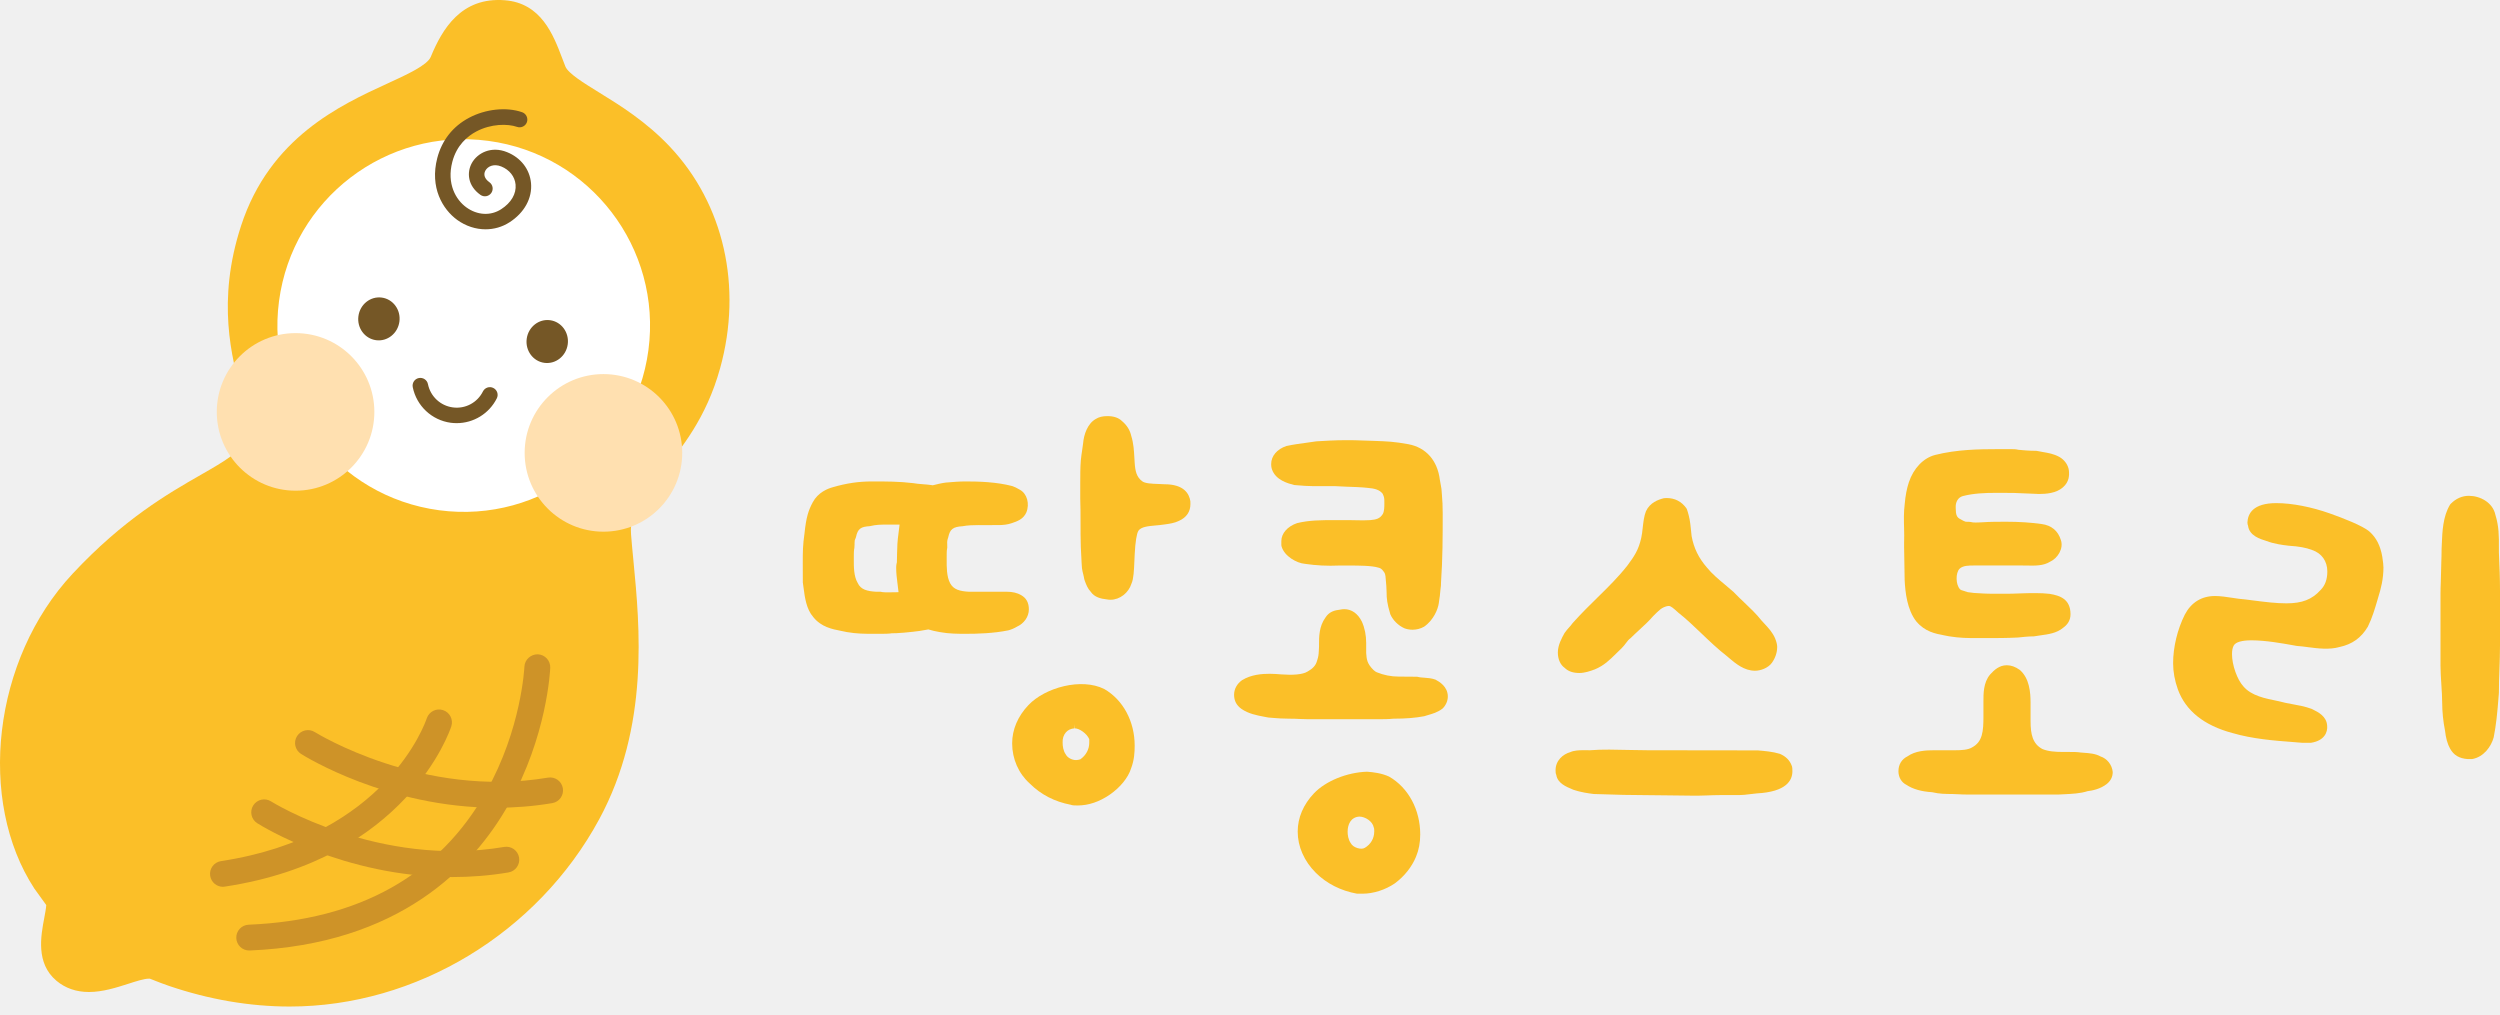
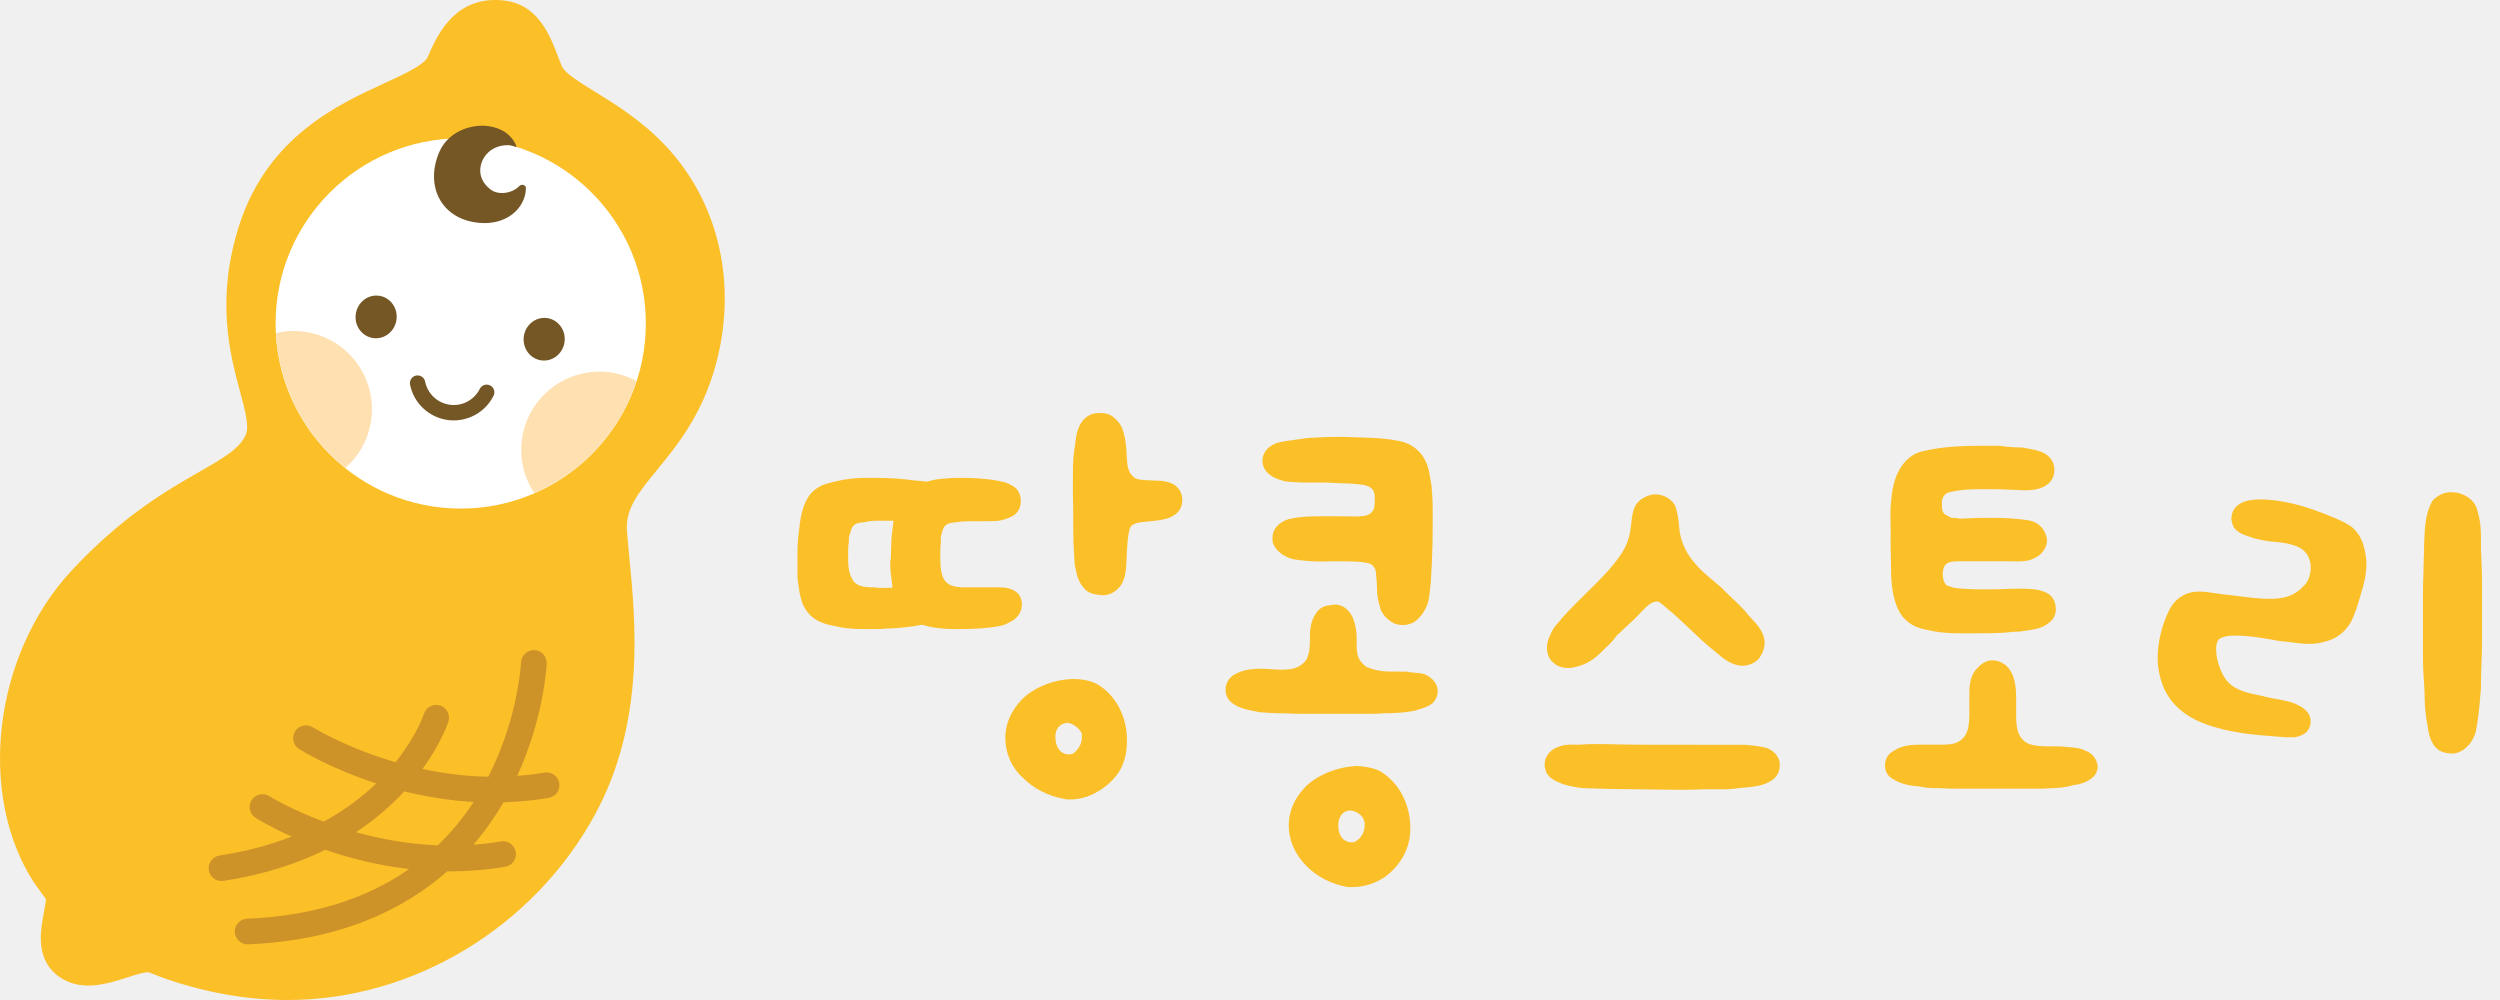
- <svg xmlns="http://www.w3.org/2000/svg" width="101" height="41" viewBox="0 0 101 41" fill="none">
-   <path d="M27.07 5.934C26.107 4.91 25.046 4.255 24.191 3.728C23.582 3.353 22.953 2.964 22.841 2.686C22.797 2.576 22.755 2.465 22.712 2.351C22.355 1.41 21.866 0.122 20.391 0.01C18.63 -0.127 17.866 1.175 17.403 2.297C17.263 2.636 16.439 3.014 15.642 3.379C13.753 4.247 10.899 5.558 9.738 9.126C8.748 12.165 9.36 14.438 9.765 15.942C9.965 16.686 10.137 17.33 10.001 17.662C9.764 18.236 9.104 18.615 8.104 19.188C6.789 19.942 4.989 20.976 2.931 23.181C-0.302 26.647 -0.926 32.35 1.387 35.897L1.869 36.564C1.863 36.685 1.82 36.914 1.79 37.075C1.651 37.808 1.439 38.913 2.279 39.621C2.637 39.923 3.08 40.077 3.593 40.077C4.145 40.077 4.691 39.902 5.174 39.748C5.494 39.644 5.825 39.538 6.014 39.538C6.044 39.538 6.057 39.541 6.053 39.538L6.118 39.564L6.122 39.565C6.371 39.666 6.601 39.752 6.823 39.829C8.448 40.382 10.092 40.664 11.706 40.664C11.707 40.664 11.707 40.664 11.707 40.664C16.815 40.664 21.721 37.693 24.208 33.098C26.239 29.345 25.848 25.313 25.59 22.646C25.553 22.267 25.518 21.912 25.494 21.586C25.425 20.688 25.963 20.031 26.708 19.121C27.523 18.125 28.538 16.887 29.095 14.869C30.003 11.587 29.246 8.247 27.07 5.934Z" fill="#FBBF28" />
-   <path d="M26.196 14.146C25.648 18.267 21.861 21.163 17.741 20.614C13.62 20.064 10.724 16.28 11.273 12.159C11.821 8.038 15.607 5.142 19.727 5.691C23.849 6.239 26.744 10.026 26.196 14.146Z" fill="white" />
-   <path d="M15.194 13.744C15.651 13.805 16.073 13.468 16.136 12.993C16.2 12.517 15.88 12.083 15.423 12.022C14.965 11.961 14.543 12.297 14.48 12.773C14.416 13.248 14.736 13.683 15.194 13.744Z" fill="#755726" />
-   <path d="M21.993 14.659C22.451 14.72 22.873 14.384 22.937 13.908C23 13.432 22.68 12.997 22.223 12.936C21.765 12.875 21.343 13.211 21.279 13.687C21.216 14.163 21.535 14.598 21.993 14.659Z" fill="#755726" />
-   <path d="M19.616 9.264C19.221 9.264 18.82 9.136 18.473 8.886C17.88 8.456 17.357 7.573 17.666 6.384C17.852 5.67 18.294 5.108 18.943 4.762C19.616 4.402 20.461 4.313 21.095 4.534C21.258 4.592 21.344 4.771 21.288 4.933C21.231 5.097 21.052 5.183 20.889 5.126C20.511 4.994 19.833 4.996 19.239 5.314C18.896 5.496 18.45 5.858 18.273 6.541C18.043 7.426 18.415 8.07 18.84 8.377C19.282 8.698 19.821 8.728 20.246 8.453C20.652 8.192 20.865 7.828 20.829 7.453C20.798 7.131 20.582 6.859 20.25 6.725C19.94 6.601 19.702 6.725 19.609 6.893C19.521 7.055 19.58 7.225 19.772 7.362C19.913 7.462 19.946 7.657 19.847 7.798C19.746 7.94 19.551 7.972 19.41 7.873C18.887 7.502 18.857 6.964 19.059 6.593C19.287 6.177 19.848 5.889 20.483 6.146C21.037 6.368 21.4 6.835 21.453 7.394C21.51 8.001 21.186 8.594 20.585 8.98C20.292 9.17 19.956 9.264 19.616 9.264Z" fill="#755726" />
-   <path d="M18.451 17.095C18.372 17.095 18.292 17.09 18.212 17.08C17.446 16.978 16.828 16.399 16.675 15.641C16.641 15.471 16.751 15.306 16.92 15.273C17.09 15.24 17.255 15.348 17.289 15.518C17.389 16.014 17.793 16.393 18.294 16.459C18.797 16.528 19.286 16.267 19.511 15.813C19.588 15.659 19.777 15.596 19.931 15.674C20.086 15.751 20.149 15.939 20.071 16.093C19.762 16.712 19.13 17.095 18.451 17.095Z" fill="#755726" />
-   <path d="M11.941 19.824C13.699 19.824 15.124 18.399 15.124 16.641C15.124 14.883 13.699 13.458 11.941 13.458C10.183 13.458 8.758 14.883 8.758 16.641C8.758 18.399 10.183 19.824 11.941 19.824Z" fill="#FFE0B0" />
-   <path d="M24.379 21.48C26.137 21.48 27.562 20.054 27.562 18.296C27.562 16.538 26.137 15.113 24.379 15.113C22.621 15.113 21.196 16.538 21.196 18.296C21.196 20.054 22.621 21.48 24.379 21.48Z" fill="#FFE0B0" />
-   <path d="M10.067 38.4C9.789 38.4 9.558 38.181 9.546 37.9C9.534 37.613 9.757 37.369 10.045 37.358C14.506 37.171 17.733 35.364 19.64 31.985C21.069 29.453 21.185 26.96 21.186 26.935C21.198 26.647 21.447 26.428 21.729 26.434C22.017 26.446 22.241 26.69 22.23 26.978C22.225 27.089 22.101 29.748 20.549 32.498C19.109 35.051 16.124 38.147 10.089 38.4C10.082 38.4 10.075 38.4 10.067 38.4Z" fill="#CE9328" />
-   <path d="M9.006 35.827C8.753 35.827 8.53 35.641 8.491 35.382C8.447 35.098 8.644 34.832 8.928 34.789C15.583 33.775 17.177 29.215 17.241 29.021C17.333 28.747 17.629 28.598 17.9 28.689C18.173 28.779 18.322 29.073 18.232 29.346C18.161 29.564 16.401 34.706 9.085 35.819C9.058 35.825 9.032 35.827 9.006 35.827Z" fill="#CE9328" />
-   <path d="M20.051 32.633C15.651 32.633 12.324 30.56 12.162 30.458C11.919 30.303 11.846 29.982 12.001 29.738C12.156 29.495 12.478 29.423 12.72 29.577C12.764 29.604 17.068 32.275 22.138 31.416C22.421 31.368 22.691 31.559 22.739 31.844C22.787 32.129 22.596 32.398 22.312 32.446C21.537 32.577 20.779 32.633 20.051 32.633Z" fill="#CE9328" />
-   <path d="M18.282 35.433C13.882 35.433 10.555 33.36 10.393 33.258C10.149 33.104 10.077 32.781 10.232 32.538C10.387 32.294 10.708 32.222 10.951 32.377C10.994 32.404 15.3 35.075 20.369 34.216C20.652 34.167 20.922 34.359 20.971 34.644C21.018 34.928 20.827 35.199 20.543 35.246C19.767 35.377 19.009 35.433 18.282 35.433Z" fill="#CE9328" />
-   <path d="M47.049 19.564C47.049 19.564 47.049 19.564 47.048 19.564C46.971 19.56 46.891 19.557 46.811 19.553C46.547 19.544 46.249 19.535 46.138 19.437C45.919 19.273 45.862 19.032 45.841 18.697L45.83 18.518C45.814 18.218 45.798 17.91 45.7 17.602C45.65 17.377 45.529 17.183 45.337 17.019C45.198 16.88 45.002 16.811 44.741 16.811C44.544 16.811 44.403 16.845 44.276 16.923C43.939 17.104 43.786 17.556 43.757 17.915C43.747 18 43.734 18.089 43.72 18.181C43.7 18.314 43.679 18.454 43.665 18.603C43.642 18.905 43.642 19.21 43.642 19.503V20.145C43.654 20.462 43.654 20.784 43.654 21.109C43.654 21.438 43.654 21.77 43.665 22.108C43.675 22.264 43.681 22.394 43.686 22.517C43.693 22.659 43.698 22.791 43.712 22.96C43.724 23.046 43.742 23.119 43.761 23.193C43.776 23.256 43.792 23.319 43.803 23.393L43.826 23.465C43.888 23.633 43.943 23.778 44.065 23.906C44.217 24.132 44.482 24.19 44.711 24.215C44.762 24.226 44.812 24.23 44.862 24.23C45.243 24.23 45.596 23.952 45.713 23.574C45.8 23.379 45.813 23.042 45.83 22.651L45.841 22.4C45.868 21.881 45.921 21.555 45.993 21.441C46.103 21.282 46.384 21.256 46.682 21.229C46.795 21.219 46.909 21.209 47.017 21.192L47.069 21.185C47.23 21.163 47.449 21.133 47.63 21.043C47.933 20.907 48.093 20.674 48.093 20.366L48.091 20.251C48.044 19.938 47.823 19.564 47.049 19.564Z" fill="#FBBF28" />
-   <path d="M44.612 27.836C43.689 27.375 42.228 27.772 41.55 28.484C41.119 28.938 40.891 29.474 40.891 30.032C40.891 30.659 41.152 31.252 41.599 31.651C42.046 32.099 42.605 32.388 43.26 32.513C43.334 32.541 43.417 32.541 43.537 32.541C43.976 32.541 44.413 32.393 44.836 32.103C45.257 31.813 45.579 31.416 45.694 31.048C45.823 30.71 45.841 30.405 45.841 30.123C45.841 29.148 45.374 28.274 44.612 27.836ZM43.065 29.584C43.15 29.488 43.269 29.434 43.409 29.426L43.4 29.26L43.423 29.426C43.604 29.426 43.9 29.624 44.006 29.861V30.009C44.006 30.273 43.874 30.515 43.645 30.677C43.579 30.697 43.519 30.707 43.468 30.707C43.309 30.707 43.127 30.614 43.059 30.481C42.953 30.333 42.93 30.143 42.93 30C42.921 29.841 42.969 29.69 43.065 29.584Z" fill="#FBBF28" />
-   <path d="M41.566 24.62C41.566 24.351 41.464 24.162 41.254 24.043C41.095 23.951 40.904 23.906 40.671 23.906H39.135C38.774 23.884 38.523 23.818 38.386 23.564C38.241 23.293 38.244 22.9 38.246 22.586L38.246 22.482C38.246 22.388 38.246 22.23 38.264 22.159L38.27 22.119C38.27 22.058 38.268 22.012 38.267 21.973C38.264 21.863 38.264 21.845 38.311 21.698C38.378 21.382 38.501 21.283 38.883 21.26C39.1 21.219 39.334 21.214 39.535 21.214L40.005 21.216C40.207 21.198 40.529 21.251 40.862 21.14C41.087 21.065 41.341 20.98 41.463 20.705C41.607 20.358 41.493 19.948 41.212 19.791C41.086 19.716 40.986 19.666 40.896 19.637C40.255 19.471 39.553 19.45 39.012 19.45C38.756 19.45 38.483 19.472 38.218 19.495C38.04 19.517 37.864 19.561 37.686 19.605C37.419 19.561 37.123 19.563 36.895 19.519C36.339 19.45 35.778 19.45 35.237 19.45C34.689 19.45 34.199 19.522 33.647 19.683C33.435 19.74 33.049 19.896 32.838 20.287C32.666 20.608 32.57 20.88 32.502 21.549C32.432 22.039 32.432 22.278 32.432 22.755L32.434 23.53C32.444 23.599 32.454 23.671 32.463 23.742C32.516 24.147 32.577 24.608 32.855 24.928C33.175 25.333 33.627 25.42 33.99 25.49C34.063 25.504 34.133 25.518 34.208 25.535C34.609 25.606 34.954 25.606 35.26 25.606H35.556C35.74 25.606 35.887 25.606 36.034 25.584C36.127 25.584 36.269 25.584 36.526 25.559C36.779 25.537 36.987 25.513 37.152 25.49C37.275 25.47 37.398 25.449 37.505 25.429C37.654 25.471 37.808 25.513 37.959 25.535C38.337 25.606 38.713 25.606 39.013 25.606C39.461 25.606 40.127 25.591 40.736 25.466C40.854 25.435 40.983 25.38 41.082 25.319C41.375 25.188 41.566 24.913 41.566 24.62ZM36.253 23.527C36.269 23.656 36.285 23.786 36.301 23.923C36.208 23.929 36.116 23.929 36.01 23.929H35.759C35.707 23.929 35.667 23.926 35.654 23.922L35.578 23.907H35.406C35.032 23.885 34.777 23.822 34.653 23.555C34.49 23.285 34.492 22.891 34.494 22.576V22.481C34.494 22.387 34.494 22.23 34.517 22.133C34.525 22.042 34.525 21.982 34.525 21.934C34.525 21.855 34.525 21.834 34.571 21.732L34.582 21.697C34.655 21.35 34.784 21.281 35.137 21.257C35.415 21.194 35.56 21.194 35.851 21.194H36.343C36.328 21.301 36.313 21.421 36.299 21.549C36.252 21.883 36.247 22.101 36.242 22.352C36.239 22.47 36.237 22.595 36.234 22.715C36.206 22.825 36.206 22.908 36.206 22.937C36.206 23.154 36.229 23.343 36.253 23.527Z" fill="#FBBF28" />
-   <path d="M52.283 19.595C52.624 19.626 52.875 19.64 53.048 19.64H53.927L54.412 19.663C54.517 19.663 55.082 19.686 55.24 19.709C55.526 19.732 55.73 19.781 55.858 19.945C55.928 20.101 55.928 20.108 55.928 20.338C55.928 20.48 55.928 20.657 55.862 20.771C55.748 20.95 55.613 20.99 55.354 21.013C55.176 21.027 54.977 21.022 54.786 21.018C54.69 21.015 54.594 21.013 54.503 21.013H53.889C53.398 21.013 52.891 21.013 52.404 21.134C52.016 21.264 51.766 21.549 51.766 21.861V22.021L51.772 22.064C51.882 22.479 52.399 22.75 52.705 22.777C53.176 22.848 53.642 22.869 54.094 22.848H54.526C54.864 22.848 55.431 22.848 55.697 22.935C55.763 22.948 55.821 22.988 55.874 23.057C55.946 23.149 55.956 23.168 55.974 23.287L55.985 23.412C56.002 23.602 56.018 23.765 56.018 23.907C56.018 24.186 56.039 24.38 56.169 24.818C56.277 25.061 56.487 25.27 56.74 25.383C56.84 25.421 56.953 25.441 57.067 25.441C57.228 25.441 57.384 25.401 57.531 25.32C57.934 25.041 58.095 24.588 58.125 24.384C58.131 24.325 58.139 24.279 58.146 24.233C58.162 24.133 58.178 24.034 58.192 23.845C58.217 23.695 58.217 23.593 58.216 23.556C58.285 22.527 58.285 21.731 58.285 20.725C58.285 20.406 58.273 20.245 58.257 20.04L58.236 19.759C58.227 19.713 58.217 19.653 58.208 19.594C58.194 19.507 58.18 19.42 58.17 19.386C58.075 18.603 57.611 18.078 56.898 17.946C56.333 17.841 56.03 17.83 55.527 17.812L55.35 17.806C54.8 17.783 54.548 17.783 54.388 17.783C53.944 17.783 53.449 17.812 53.179 17.83C53.023 17.855 52.882 17.875 52.746 17.892C52.5 17.925 52.269 17.955 51.97 18.019C51.59 18.146 51.355 18.425 51.355 18.747C51.355 18.776 51.355 18.865 51.386 18.959C51.534 19.394 52.02 19.526 52.283 19.595Z" fill="#FBBF28" />
-   <path d="M57.994 27.457C57.835 27.4 57.691 27.39 57.552 27.38C57.45 27.373 57.351 27.367 57.254 27.34L56.505 27.334C56.203 27.334 55.903 27.275 55.625 27.161C55.582 27.145 55.536 27.114 55.485 27.064C55.226 26.805 55.214 26.643 55.194 26.387V25.978C55.194 25.658 55.135 25.367 55.017 25.108C54.856 24.787 54.605 24.61 54.307 24.61C54.248 24.61 54.187 24.619 54.144 24.629C53.923 24.653 53.697 24.711 53.55 24.947C53.286 25.307 53.289 25.734 53.289 26.047L53.29 26.102C53.285 26.177 53.282 26.238 53.28 26.292C53.272 26.445 53.269 26.515 53.205 26.707C53.158 26.879 53.04 27.012 52.823 27.132C52.621 27.258 52.209 27.28 51.76 27.245C51.608 27.233 51.452 27.221 51.297 27.221C50.996 27.221 50.554 27.247 50.177 27.48C49.971 27.628 49.857 27.838 49.857 28.071C49.857 28.309 49.954 28.496 50.156 28.64C50.441 28.837 50.767 28.898 51.081 28.958L51.239 28.988L51.41 29.002C51.622 29.019 51.806 29.034 52.048 29.034C52.244 29.034 52.386 29.04 52.514 29.047C52.626 29.053 52.728 29.056 52.844 29.056H55.687C55.873 29.056 56.105 29.056 56.3 29.035C56.786 29.035 57.171 29.004 57.536 28.936C57.583 28.919 57.633 28.905 57.686 28.89C57.874 28.837 58.087 28.777 58.284 28.622C58.416 28.489 58.492 28.314 58.492 28.139C58.492 27.731 58.136 27.534 57.994 27.457Z" fill="#FBBF28" />
-   <path d="M56.119 31.374C55.817 31.236 55.493 31.197 55.227 31.177C54.419 31.203 53.559 31.552 53.086 32.048C52.655 32.502 52.427 33.037 52.427 33.596C52.427 34.197 52.686 34.789 53.158 35.26C53.585 35.688 54.165 35.987 54.823 36.105H55.05C55.485 36.105 55.971 35.949 56.355 35.686C56.743 35.395 57.036 35.025 57.206 34.615C57.322 34.334 57.377 34.046 57.377 33.709C57.377 32.715 56.9 31.823 56.119 31.374ZM54.918 32.99C55.153 32.992 55.45 33.177 55.499 33.425L55.512 33.464C55.519 33.481 55.519 33.546 55.519 33.596C55.519 33.867 55.38 34.111 55.139 34.252C55.003 34.343 54.667 34.251 54.572 34.066C54.467 33.918 54.444 33.729 54.444 33.596C54.444 33.316 54.568 33.011 54.918 32.99Z" fill="#FBBF28" />
-   <path d="M71.907 30.455C71.62 30.366 71.283 30.338 71.013 30.316L66.56 30.31C66.323 30.31 66.085 30.305 65.847 30.299C65.302 30.287 64.715 30.269 64.24 30.31L63.978 30.308C63.789 30.308 63.59 30.318 63.445 30.384C63.147 30.466 62.845 30.723 62.845 31.114C62.845 31.18 62.845 31.248 62.874 31.307C62.927 31.641 63.263 31.78 63.533 31.893L63.573 31.91C63.859 32.005 64.17 32.053 64.394 32.078L64.773 32.089C65.338 32.108 65.825 32.123 66.446 32.123C66.763 32.123 67.07 32.128 67.376 32.133C67.684 32.139 67.992 32.144 68.311 32.144H68.652C68.733 32.144 68.847 32.141 68.974 32.135C69.13 32.129 69.307 32.122 69.471 32.122H70.245C70.403 32.122 70.535 32.105 70.677 32.087C70.769 32.075 70.867 32.062 70.98 32.053C72.164 31.99 72.413 31.532 72.413 31.158C72.413 31.077 72.413 30.984 72.379 30.918C72.302 30.714 72.144 30.555 71.907 30.455Z" fill="#FBBF28" />
-   <path d="M63.212 26.981C63.353 27.12 63.547 27.189 63.808 27.189C64.014 27.189 64.232 27.118 64.441 27.039C64.808 26.883 65.032 26.661 65.293 26.403C65.363 26.334 65.434 26.263 65.518 26.184C65.593 26.109 65.645 26.039 65.694 25.974C65.748 25.9 65.791 25.843 65.882 25.775C65.991 25.666 66.102 25.564 66.214 25.46C66.407 25.284 66.608 25.1 66.791 24.888C66.902 24.777 66.989 24.69 67.088 24.61C67.254 24.49 67.387 24.481 67.423 24.481C67.504 24.481 67.616 24.582 67.758 24.71L67.821 24.765C68.109 24.99 68.403 25.27 68.714 25.567C69.052 25.892 69.404 26.227 69.773 26.513L69.868 26.594C70.119 26.805 70.463 27.098 70.903 27.098C71.128 27.098 71.434 26.988 71.585 26.777C71.725 26.578 71.798 26.363 71.798 26.134C71.798 26.044 71.771 25.934 71.717 25.797C71.615 25.551 71.436 25.36 71.278 25.191C71.239 25.149 71.201 25.108 71.171 25.075C70.951 24.797 70.701 24.561 70.459 24.331C70.316 24.196 70.174 24.063 70.036 23.915C69.925 23.817 69.812 23.723 69.701 23.63C69.426 23.4 69.165 23.183 68.961 22.93C68.623 22.541 68.431 22.146 68.341 21.657L68.326 21.512C68.305 21.295 68.28 21.024 68.223 20.816C68.2 20.72 68.175 20.648 68.151 20.576L68.127 20.53C67.931 20.259 67.663 20.121 67.333 20.121L67.224 20.127C66.989 20.185 66.657 20.304 66.496 20.656C66.42 20.842 66.391 21.094 66.364 21.337C66.348 21.486 66.331 21.627 66.306 21.731C66.201 22.215 66.015 22.488 65.747 22.847C65.374 23.32 64.975 23.712 64.554 24.125C64.233 24.439 63.9 24.766 63.536 25.171C63.483 25.246 63.436 25.298 63.389 25.35C63.334 25.411 63.279 25.473 63.207 25.575C63.093 25.78 62.937 26.064 62.937 26.361C62.937 26.635 63.041 26.861 63.212 26.981Z" fill="#FBBF28" />
-   <path d="M76.926 21.926V22.109C76.926 22.249 76.93 22.473 76.936 22.708C76.942 22.966 76.948 23.237 76.948 23.436C76.972 23.927 77.047 24.634 77.419 25.106C77.771 25.522 78.174 25.598 78.563 25.672C78.623 25.683 78.681 25.694 78.749 25.708C79.194 25.779 79.516 25.779 79.89 25.779H80.186C80.67 25.779 81.053 25.779 81.523 25.756C81.718 25.734 81.942 25.71 82.17 25.709C82.252 25.694 82.336 25.682 82.419 25.671C82.751 25.626 83.094 25.58 83.352 25.361C83.55 25.22 83.649 25.037 83.649 24.815C83.649 24.206 83.222 24.057 82.798 23.991C82.477 23.951 82.029 23.958 81.602 23.974C81.413 23.982 81.226 23.988 81.049 23.988H80.686C80.487 23.988 80.215 23.988 79.935 23.966C79.825 23.966 79.694 23.951 79.54 23.929L79.501 23.925C79.443 23.902 79.387 23.885 79.335 23.871C79.261 23.851 79.215 23.835 79.189 23.81C79.005 23.626 79.002 23.142 79.166 22.978C79.299 22.846 79.549 22.846 79.731 22.846H81.709C81.769 22.846 81.829 22.847 81.89 22.848C82.211 22.855 82.554 22.863 82.824 22.693C83.131 22.554 83.382 22.154 83.257 21.811C83.144 21.444 82.876 21.223 82.484 21.171C82.046 21.109 81.577 21.078 81.05 21.078C80.769 21.078 80.384 21.078 80.096 21.1C80.037 21.1 79.985 21.104 79.934 21.107C79.853 21.11 79.76 21.113 79.704 21.105C79.602 21.08 79.502 21.078 79.413 21.078C79.355 21.06 79.287 21.028 79.21 20.979C79.058 20.911 79.012 20.808 79.011 20.528C79.004 20.437 79.004 20.133 79.297 20.042C79.736 19.927 80.222 19.912 80.596 19.912H80.892C81.255 19.912 81.455 19.912 81.823 19.934C81.914 19.934 82.01 19.941 82.104 19.945C82.198 19.951 82.289 19.957 82.37 19.957C82.657 19.957 83.073 19.929 83.343 19.688C83.599 19.465 83.605 19.202 83.581 18.992C83.551 18.782 83.406 18.578 83.199 18.46C82.966 18.334 82.749 18.299 82.539 18.263C82.459 18.249 82.377 18.236 82.293 18.217L82.256 18.213C81.98 18.213 81.705 18.188 81.546 18.172C81.435 18.145 81.352 18.145 81.256 18.145H80.732C79.916 18.145 79.049 18.163 78.191 18.377C77.71 18.496 77.309 18.912 77.117 19.487C77.034 19.737 76.978 20.033 76.951 20.359C76.908 20.689 76.916 21.019 76.925 21.337C76.929 21.538 76.934 21.734 76.926 21.926Z" fill="#FBBF28" />
-   <path d="M84.859 30.559C84.657 30.447 84.422 30.429 84.194 30.412L84.075 30.403C83.904 30.379 83.782 30.379 83.597 30.379H83.369C83.026 30.379 82.746 30.358 82.514 30.261C82.117 30.053 82.035 29.661 82.035 29.135V28.408C82.035 27.959 81.987 27.4 81.601 27.066C81.419 26.936 81.251 26.876 81.072 26.876C80.775 26.876 80.566 27.065 80.398 27.253C80.127 27.574 80.13 28.036 80.131 28.34V28.931C80.131 29.549 80.099 29.971 79.664 30.199C79.506 30.297 79.228 30.31 79.003 30.31H78.161C77.799 30.31 77.385 30.33 77.063 30.556C76.827 30.674 76.697 30.887 76.697 31.159C76.697 31.406 76.822 31.61 77.022 31.709C77.279 31.88 77.626 31.979 78.055 32.005C78.369 32.078 78.583 32.075 78.879 32.078C79.27 32.1 79.435 32.1 79.684 32.1H83.145L83.345 32.09C83.704 32.073 84.045 32.059 84.342 31.962C84.516 31.943 84.848 31.88 85.11 31.676C85.27 31.548 85.355 31.385 85.354 31.189C85.327 30.896 85.123 30.644 84.859 30.559Z" fill="#FBBF28" />
-   <path d="M96.244 22.489C96.167 22.049 96.006 21.729 95.736 21.484C95.46 21.237 94.614 20.916 94.134 20.746C93.384 20.479 92.593 20.326 91.963 20.326C91.028 20.326 90.812 20.747 90.796 21.108C90.796 21.168 90.808 21.208 90.821 21.238C90.871 21.643 91.309 21.778 91.563 21.855C91.864 21.972 92.223 22.021 92.475 22.048C92.881 22.074 93.159 22.125 93.411 22.221C93.795 22.35 94.024 22.672 94.024 23.086C94.024 23.406 93.936 23.651 93.75 23.838C93.405 24.219 93.006 24.375 92.373 24.375C91.951 24.375 91.518 24.32 91.061 24.262L90.7 24.216C90.537 24.206 90.367 24.18 90.186 24.152C89.953 24.117 89.713 24.079 89.484 24.079C88.945 24.079 88.524 24.338 88.266 24.831C87.966 25.431 87.794 26.146 87.794 26.794C87.794 27.138 87.858 27.494 87.986 27.852C88.301 28.715 89.044 29.309 90.187 29.614C91.005 29.853 91.872 29.921 92.638 29.979L93.01 30.009H93.364L93.376 30.006C93.897 29.923 94.049 29.588 94.016 29.305C93.988 28.933 93.645 28.765 93.439 28.663L93.385 28.637C93.123 28.54 92.86 28.494 92.604 28.447C92.425 28.414 92.256 28.384 92.086 28.335L92.045 28.326C91.507 28.219 90.952 28.109 90.63 27.726C90.383 27.458 90.173 26.864 90.173 26.43C90.173 26.276 90.197 26.156 90.244 26.078C90.32 25.942 90.569 25.869 90.962 25.869C91.533 25.869 92.22 25.994 92.63 26.067L92.794 26.096C92.935 26.105 93.084 26.124 93.238 26.145C93.643 26.197 94.105 26.258 94.522 26.138C95.03 26.027 95.39 25.772 95.659 25.321C95.835 24.971 95.947 24.589 96.055 24.219L96.079 24.136C96.189 23.784 96.291 23.393 96.291 22.927C96.291 22.816 96.274 22.697 96.253 22.558L96.244 22.489Z" fill="#FBBF28" />
-   <path d="M100.958 22.38L100.955 22.313V22.126C100.958 21.651 100.959 21.274 100.815 20.802C100.708 20.296 100.194 20.031 99.741 20.031C99.47 20.031 99.222 20.14 99.009 20.354L98.985 20.384C98.691 20.857 98.668 21.494 98.648 22.008L98.641 22.154C98.641 22.363 98.634 22.543 98.629 22.709C98.623 22.851 98.619 22.983 98.619 23.109C98.619 23.25 98.614 23.385 98.608 23.524C98.602 23.68 98.596 23.84 98.596 24.02V26.884C98.596 27.12 98.614 27.397 98.631 27.663C98.648 27.928 98.664 28.177 98.664 28.385C98.664 28.743 98.706 29.161 98.779 29.518C98.812 29.819 98.878 30.056 98.981 30.24C99.131 30.509 99.347 30.64 99.696 30.667H99.87L99.886 30.664C100.341 30.579 100.646 30.165 100.747 29.781C100.843 29.275 100.887 28.894 100.955 27.998C100.955 27.678 100.966 27.354 100.978 27.032C100.988 26.712 101 26.394 101 26.088V23.86C101 23.358 100.979 22.883 100.958 22.38Z" fill="#FBBF28" />
+ <svg xmlns="http://www.w3.org/2000/svg" width="105" height="42" viewBox="0 0 105 42" fill="none">
+   <path d="M27.96 6.129C26.966 5.072 25.868 4.395 24.987 3.852C24.358 3.464 23.708 3.062 23.592 2.775C23.547 2.662 23.503 2.546 23.458 2.429C23.089 1.456 22.585 0.127 21.062 0.01C19.243 -0.131 18.454 1.213 17.975 2.373C17.831 2.721 16.979 3.112 16.156 3.49C14.205 4.386 11.258 5.74 10.059 9.425C9.037 12.564 9.668 14.911 10.086 16.465C10.293 17.234 10.471 17.898 10.33 18.242C10.085 18.834 9.403 19.226 8.371 19.817C7.013 20.596 5.153 21.663 3.027 23.942C-0.312 27.522 -0.956 33.411 1.433 37.076L1.93 37.764C1.925 37.891 1.879 38.127 1.848 38.292C1.704 39.047 1.487 40.192 2.353 40.922C2.723 41.235 3.181 41.394 3.71 41.394C4.281 41.394 4.845 41.212 5.343 41.053C5.674 40.946 6.016 40.837 6.212 40.837C6.242 40.837 6.256 40.84 6.252 40.837L6.319 40.864L6.323 40.866C6.581 40.97 6.818 41.058 7.047 41.137C8.726 41.708 10.424 42 12.091 42C12.092 42 12.092 42 12.092 42C17.367 42 22.435 38.932 25.004 34.185C27.101 30.308 26.698 26.145 26.43 23.391C26.392 22.997 26.357 22.631 26.332 22.296C26.262 21.368 26.817 20.689 27.587 19.748C28.428 18.721 29.476 17.442 30.052 15.357C30.989 11.969 30.207 8.518 27.96 6.129Z" fill="#FBBF28" />
+   <path d="M19.35 21.36C23.644 21.36 27.125 17.879 27.125 13.585C27.125 9.291 23.644 5.81 19.35 5.81C15.056 5.81 11.575 9.291 11.575 13.585C11.575 17.879 15.056 21.36 19.35 21.36Z" fill="white" />
+   <path d="M15.679 14.2C16.151 14.263 16.587 13.916 16.653 13.425C16.719 12.934 16.389 12.484 15.916 12.421C15.444 12.358 15.007 12.705 14.942 13.197C14.876 13.688 15.206 14.137 15.679 14.2Z" fill="#755726" />
+   <path d="M22.737 15.136C23.21 15.199 23.646 14.852 23.711 14.361C23.776 13.87 23.446 13.421 22.973 13.358C22.501 13.295 22.065 13.642 22 14.133C21.934 14.624 22.265 15.073 22.737 15.136Z" fill="#755726" />
+   <path d="M19.056 17.657C18.975 17.657 18.892 17.652 18.81 17.641C18.018 17.535 17.38 16.939 17.222 16.155C17.187 15.98 17.3 15.809 17.475 15.773C17.65 15.74 17.82 15.852 17.856 16.027C17.959 16.54 18.377 16.931 18.895 17C19.414 17.07 19.918 16.8 20.152 16.332C20.232 16.172 20.426 16.108 20.585 16.188C20.746 16.267 20.81 16.461 20.73 16.621C20.41 17.262 19.758 17.657 19.056 17.657Z" fill="#755726" />
+   <path d="M15.592 17.622C15.831 15.823 14.567 14.168 12.766 13.929C12.361 13.875 11.965 13.901 11.59 13.988C11.706 16.244 12.8 18.291 14.503 19.654C15.078 19.148 15.483 18.441 15.592 17.622Z" fill="#FFE0B0" />
+   <path d="M26.733 16.004C26.394 15.821 26.018 15.694 25.613 15.639C23.813 15.399 22.159 16.664 21.921 18.463C21.811 19.283 22.017 20.07 22.44 20.71C24.44 19.841 26.033 18.152 26.733 16.004Z" fill="#FFE0B0" />
+   <path d="M23.487 32.89C23.437 32.596 23.159 32.398 22.866 32.448C22.48 32.515 22.099 32.557 21.723 32.586C22.853 30.124 22.956 27.965 22.96 27.863C22.972 27.567 22.741 27.314 22.443 27.303C22.151 27.297 21.895 27.522 21.883 27.82C21.881 27.845 21.772 30.154 20.507 32.622C19.522 32.604 18.594 32.479 17.747 32.298C18.515 31.235 18.804 30.398 18.832 30.311C18.925 30.029 18.771 29.727 18.488 29.632C18.208 29.54 17.902 29.692 17.808 29.975C17.781 30.059 17.471 30.941 16.613 32.013C14.524 31.405 13.164 30.563 13.14 30.548C12.888 30.388 12.555 30.463 12.396 30.714C12.237 30.965 12.311 31.3 12.563 31.459C12.661 31.521 13.89 32.282 15.802 32.902C15.227 33.455 14.499 34.015 13.593 34.51C12.193 33.986 11.332 33.452 11.313 33.44C11.061 33.281 10.728 33.355 10.569 33.607C10.409 33.858 10.484 34.191 10.736 34.35C10.8 34.391 11.347 34.731 12.249 35.135C11.374 35.477 10.373 35.756 9.222 35.931C8.928 35.976 8.726 36.25 8.77 36.545C8.811 36.812 9.04 37.003 9.302 37.003C9.33 37.003 9.357 37.001 9.384 36.997C11.086 36.737 12.495 36.267 13.661 35.691C14.651 36.033 15.846 36.345 17.183 36.498C15.369 37.769 13.097 38.471 10.376 38.585C10.079 38.598 9.848 38.849 9.861 39.145C9.873 39.435 10.112 39.662 10.398 39.662C10.406 39.662 10.414 39.662 10.422 39.662C14.309 39.499 16.97 38.194 18.784 36.595C18.818 36.596 18.851 36.598 18.885 36.598C19.636 36.598 20.418 36.539 21.22 36.403C21.514 36.354 21.711 36.077 21.661 35.782C21.611 35.489 21.332 35.291 21.04 35.34C20.649 35.408 20.263 35.45 19.882 35.479C20.392 34.885 20.809 34.28 21.147 33.697C21.764 33.678 22.398 33.621 23.047 33.511C23.339 33.462 23.537 33.183 23.487 32.89ZM14.952 34.953C15.783 34.404 16.448 33.812 16.977 33.237C17.86 33.455 18.839 33.623 19.893 33.683C19.451 34.36 18.947 34.964 18.389 35.504C17.126 35.454 15.958 35.233 14.952 34.953Z" fill="#CE9328" />
+   <path d="M21.985 7.768C21.928 7.746 21.852 7.771 21.809 7.816C21.507 8.13 20.935 8.205 20.615 7.967C20.266 7.706 20.18 7.406 20.171 7.2C20.156 6.907 20.286 6.605 20.518 6.391C20.758 6.174 21.091 6.07 21.444 6.104C21.392 6.09 21.554 6.134 21.683 6.174L21.697 6.17C21.582 5.783 21.207 5.544 21.207 5.544C20.952 5.386 20.646 5.291 20.303 5.281C19.628 5.262 18.792 5.595 18.452 6.381C18.14 7.101 18.155 7.839 18.49 8.409C18.808 8.951 19.383 9.288 20.108 9.358C20.168 9.364 20.228 9.367 20.286 9.369C20.997 9.389 21.604 9.083 21.91 8.549C22.028 8.342 22.09 8.114 22.089 7.893C22.089 7.834 22.04 7.791 21.985 7.768Z" fill="#755726" />
+   <path d="M48.577 20.187C48.577 20.187 48.577 20.187 48.577 20.187C48.496 20.183 48.413 20.179 48.332 20.176C48.059 20.167 47.752 20.156 47.638 20.056C47.411 19.887 47.353 19.639 47.331 19.293L47.321 19.108C47.303 18.799 47.286 18.48 47.186 18.162C47.134 17.929 47.009 17.73 46.811 17.561C46.667 17.417 46.465 17.346 46.196 17.346C45.993 17.346 45.847 17.382 45.716 17.462C45.368 17.648 45.211 18.116 45.18 18.485C45.171 18.573 45.157 18.664 45.142 18.76C45.122 18.896 45.1 19.041 45.086 19.195C45.062 19.508 45.062 19.822 45.062 20.124V20.787C45.075 21.114 45.075 21.447 45.075 21.781C45.075 22.121 45.075 22.463 45.086 22.811C45.097 22.973 45.103 23.107 45.109 23.234C45.115 23.38 45.121 23.516 45.135 23.691C45.148 23.78 45.166 23.855 45.185 23.931C45.202 23.996 45.217 24.061 45.228 24.137L45.252 24.212C45.317 24.385 45.373 24.535 45.499 24.666C45.656 24.9 45.929 24.96 46.166 24.985C46.219 24.996 46.271 25 46.322 25C46.715 25 47.08 24.714 47.2 24.324C47.289 24.122 47.303 23.775 47.321 23.372L47.333 23.112C47.361 22.577 47.415 22.241 47.49 22.122C47.603 21.958 47.893 21.932 48.201 21.904C48.317 21.893 48.434 21.883 48.545 21.866L48.6 21.859C48.765 21.837 48.992 21.805 49.178 21.713C49.49 21.573 49.656 21.331 49.656 21.014L49.654 20.895C49.604 20.573 49.376 20.187 48.577 20.187Z" fill="#FBBF28" />
+   <path d="M46.063 28.723C45.111 28.247 43.603 28.657 42.904 29.392C42.459 29.86 42.223 30.413 42.223 30.989C42.223 31.636 42.492 32.248 42.954 32.66C43.415 33.121 43.992 33.42 44.668 33.549C44.745 33.578 44.83 33.578 44.954 33.578C45.406 33.578 45.858 33.426 46.295 33.126C46.73 32.827 47.062 32.416 47.18 32.037C47.314 31.688 47.332 31.373 47.332 31.082C47.331 30.076 46.849 29.175 46.063 28.723ZM44.466 30.526C44.554 30.428 44.677 30.371 44.822 30.363L44.812 30.192L44.836 30.363C45.023 30.363 45.327 30.567 45.438 30.811V30.965C45.438 31.236 45.302 31.486 45.065 31.653C44.997 31.674 44.935 31.684 44.883 31.684C44.718 31.684 44.531 31.588 44.46 31.45C44.35 31.298 44.327 31.102 44.327 30.955C44.318 30.792 44.368 30.636 44.466 30.526Z" fill="#FBBF28" />
+   <path d="M42.92 25.404C42.92 25.127 42.815 24.932 42.598 24.808C42.433 24.714 42.236 24.668 41.996 24.668H40.411C40.038 24.646 39.779 24.577 39.638 24.314C39.489 24.035 39.491 23.63 39.493 23.305V23.198C39.493 23.101 39.493 22.938 39.512 22.865L39.517 22.823C39.517 22.76 39.516 22.712 39.514 22.673C39.511 22.559 39.511 22.541 39.56 22.389C39.628 22.063 39.756 21.961 40.15 21.937C40.374 21.895 40.616 21.89 40.823 21.89L41.307 21.893C41.515 21.873 41.848 21.929 42.192 21.814C42.423 21.736 42.686 21.649 42.811 21.364C42.961 21.006 42.842 20.583 42.553 20.422C42.422 20.345 42.319 20.293 42.226 20.262C41.565 20.091 40.84 20.07 40.282 20.07C40.019 20.07 39.736 20.093 39.463 20.117C39.279 20.14 39.097 20.185 38.914 20.23C38.639 20.185 38.334 20.187 38.098 20.141C37.524 20.07 36.946 20.07 36.387 20.07C35.822 20.07 35.316 20.145 34.746 20.31C34.528 20.369 34.13 20.53 33.912 20.934C33.734 21.266 33.637 21.546 33.565 22.236C33.493 22.741 33.493 22.988 33.493 23.481L33.495 24.28C33.506 24.352 33.516 24.426 33.525 24.499C33.58 24.917 33.642 25.393 33.929 25.723C34.259 26.14 34.726 26.23 35.101 26.302C35.176 26.317 35.248 26.331 35.325 26.349C35.739 26.422 36.096 26.422 36.412 26.422H36.716C36.907 26.422 37.057 26.422 37.209 26.399C37.305 26.399 37.451 26.399 37.717 26.374C37.978 26.35 38.193 26.326 38.363 26.302C38.489 26.282 38.616 26.26 38.726 26.239C38.881 26.282 39.039 26.326 39.195 26.349C39.586 26.422 39.972 26.422 40.282 26.422C40.745 26.422 41.432 26.407 42.061 26.277C42.181 26.246 42.314 26.188 42.417 26.125C42.723 25.99 42.92 25.707 42.92 25.404ZM37.437 24.276C37.454 24.41 37.471 24.543 37.487 24.685C37.391 24.691 37.296 24.691 37.186 24.691H36.928C36.874 24.691 36.832 24.689 36.819 24.685L36.74 24.669H36.562C36.178 24.647 35.914 24.581 35.785 24.306C35.618 24.027 35.62 23.621 35.621 23.297V23.198C35.621 23.102 35.621 22.939 35.645 22.839C35.653 22.746 35.653 22.683 35.653 22.633C35.653 22.552 35.653 22.531 35.701 22.424L35.712 22.389C35.788 22.031 35.921 21.959 36.286 21.935C36.572 21.87 36.722 21.87 37.022 21.87H37.529C37.514 21.98 37.5 22.104 37.485 22.237C37.436 22.581 37.431 22.806 37.425 23.066C37.423 23.187 37.42 23.316 37.418 23.439C37.389 23.553 37.389 23.639 37.389 23.668C37.389 23.891 37.413 24.087 37.437 24.276Z" fill="#FBBF28" />
+   <path d="M53.977 20.219C54.33 20.251 54.589 20.266 54.767 20.266H55.675L56.175 20.291C56.283 20.291 56.867 20.314 57.029 20.337C57.325 20.361 57.536 20.412 57.668 20.581C57.739 20.742 57.739 20.75 57.739 20.987C57.739 21.133 57.739 21.316 57.672 21.433C57.554 21.618 57.414 21.659 57.146 21.683C56.963 21.698 56.758 21.692 56.561 21.687C56.461 21.685 56.362 21.683 56.269 21.683H55.636C55.129 21.683 54.605 21.683 54.103 21.808C53.703 21.941 53.445 22.236 53.445 22.558V22.723L53.451 22.767C53.565 23.195 54.097 23.475 54.413 23.503C54.9 23.576 55.381 23.599 55.847 23.576H56.293C56.642 23.576 57.227 23.576 57.502 23.666C57.57 23.68 57.629 23.721 57.684 23.792C57.758 23.886 57.769 23.906 57.787 24.028L57.799 24.159C57.817 24.354 57.834 24.523 57.834 24.67C57.834 24.957 57.855 25.157 57.989 25.609C58.101 25.859 58.317 26.076 58.579 26.192C58.681 26.231 58.798 26.252 58.916 26.252C59.083 26.252 59.242 26.21 59.394 26.127C59.81 25.84 59.977 25.372 60.008 25.161C60.015 25.1 60.023 25.053 60.03 25.005C60.046 24.902 60.063 24.799 60.077 24.605C60.102 24.449 60.102 24.345 60.102 24.306C60.173 23.244 60.173 22.423 60.173 21.385C60.173 21.056 60.16 20.889 60.144 20.677L60.123 20.389C60.112 20.34 60.103 20.279 60.093 20.218C60.079 20.127 60.064 20.039 60.054 20.003C59.956 19.195 59.477 18.652 58.741 18.517C58.159 18.408 57.846 18.398 57.328 18.379L57.145 18.373C56.578 18.349 56.317 18.349 56.152 18.349C55.694 18.349 55.183 18.379 54.905 18.398C54.744 18.424 54.599 18.444 54.457 18.462C54.204 18.496 53.966 18.527 53.657 18.593C53.265 18.723 53.023 19.012 53.023 19.344C53.023 19.373 53.022 19.466 53.055 19.563C53.205 20.012 53.707 20.148 53.977 20.219Z" fill="#FBBF28" />
+   <path d="M59.871 28.332C59.708 28.273 59.558 28.262 59.416 28.252C59.309 28.245 59.208 28.239 59.107 28.21L58.334 28.204C58.022 28.204 57.713 28.143 57.426 28.026C57.383 28.01 57.334 27.977 57.282 27.926C57.015 27.659 57.002 27.491 56.981 27.226V26.805C56.981 26.474 56.921 26.174 56.8 25.907C56.634 25.576 56.374 25.393 56.067 25.393C56.006 25.393 55.943 25.402 55.898 25.413C55.67 25.437 55.437 25.497 55.285 25.741C55.013 26.112 55.015 26.553 55.017 26.876L55.017 26.933C55.011 27.01 55.008 27.073 55.006 27.128C54.998 27.286 54.994 27.359 54.929 27.556C54.88 27.734 54.758 27.872 54.535 27.995C54.327 28.125 53.9 28.148 53.437 28.111C53.28 28.099 53.121 28.086 52.96 28.086C52.649 28.086 52.193 28.114 51.803 28.354C51.59 28.506 51.473 28.723 51.473 28.963C51.473 29.21 51.573 29.402 51.782 29.551C52.076 29.754 52.412 29.818 52.736 29.88L52.9 29.911L53.076 29.924C53.295 29.942 53.484 29.957 53.734 29.957C53.936 29.957 54.083 29.964 54.215 29.971C54.331 29.976 54.435 29.98 54.556 29.98H57.489C57.681 29.98 57.92 29.98 58.123 29.957C58.624 29.957 59.022 29.926 59.398 29.855C59.445 29.838 59.498 29.824 59.552 29.808C59.746 29.753 59.966 29.691 60.169 29.532C60.306 29.395 60.384 29.215 60.384 29.034C60.384 28.615 60.018 28.41 59.871 28.332Z" fill="#FBBF28" />
+   <path d="M57.935 32.374C57.623 32.232 57.29 32.192 57.015 32.171C56.181 32.197 55.294 32.557 54.806 33.069C54.361 33.537 54.126 34.09 54.126 34.666C54.126 35.286 54.394 35.897 54.88 36.383C55.321 36.825 55.919 37.133 56.598 37.256H56.832C57.281 37.256 57.782 37.094 58.179 36.823C58.579 36.522 58.882 36.141 59.056 35.717C59.178 35.427 59.234 35.129 59.234 34.783C59.233 33.758 58.742 32.837 57.935 32.374ZM56.696 34.041C56.939 34.043 57.245 34.234 57.296 34.49L57.31 34.53C57.317 34.548 57.317 34.615 57.317 34.667C57.317 34.947 57.173 35.199 56.925 35.344C56.784 35.438 56.437 35.343 56.339 35.152C56.229 35 56.207 34.804 56.207 34.667C56.207 34.378 56.335 34.063 56.696 34.041Z" fill="#FBBF28" />
+   <path d="M74.228 31.425C73.931 31.334 73.584 31.305 73.304 31.283L68.71 31.277C68.465 31.277 68.22 31.271 67.975 31.265C67.413 31.252 66.807 31.235 66.316 31.277L66.047 31.274C65.851 31.274 65.646 31.285 65.497 31.353C65.189 31.438 64.877 31.703 64.877 32.107C64.877 32.175 64.877 32.245 64.907 32.306C64.962 32.651 65.308 32.795 65.588 32.911L65.629 32.929C65.924 33.025 66.245 33.075 66.476 33.101L66.868 33.114C67.45 33.132 67.952 33.148 68.593 33.148C68.921 33.148 69.237 33.154 69.553 33.16C69.87 33.166 70.188 33.171 70.518 33.171H70.87C70.953 33.171 71.072 33.167 71.202 33.162C71.363 33.156 71.546 33.148 71.715 33.148H72.513C72.676 33.148 72.813 33.131 72.959 33.111C73.054 33.099 73.155 33.086 73.272 33.077C74.493 33.011 74.75 32.539 74.75 32.153C74.75 32.069 74.75 31.974 74.715 31.905C74.634 31.692 74.472 31.529 74.228 31.425Z" fill="#FBBF28" />
+   <path d="M65.256 27.84C65.401 27.984 65.601 28.055 65.871 28.055C66.084 28.055 66.308 27.982 66.524 27.901C66.903 27.74 67.135 27.511 67.403 27.244C67.475 27.173 67.55 27.099 67.636 27.018C67.713 26.941 67.766 26.869 67.817 26.801C67.873 26.725 67.917 26.666 68.011 26.596C68.123 26.484 68.238 26.379 68.354 26.272C68.554 26.09 68.761 25.9 68.95 25.682C69.064 25.567 69.154 25.476 69.257 25.395C69.428 25.271 69.565 25.262 69.603 25.262C69.686 25.262 69.802 25.365 69.948 25.497L70.013 25.553C70.31 25.785 70.613 26.074 70.934 26.382C71.283 26.716 71.646 27.062 72.027 27.358L72.125 27.44C72.384 27.659 72.738 27.961 73.192 27.961C73.425 27.961 73.74 27.847 73.895 27.63C74.041 27.424 74.115 27.202 74.115 26.966C74.115 26.872 74.088 26.76 74.031 26.619C73.926 26.365 73.742 26.167 73.578 25.994C73.538 25.95 73.499 25.908 73.467 25.874C73.242 25.587 72.983 25.343 72.734 25.107C72.585 24.966 72.44 24.83 72.297 24.678C72.183 24.577 72.066 24.48 71.951 24.384C71.667 24.145 71.398 23.922 71.187 23.662C70.84 23.26 70.641 22.852 70.548 22.349L70.533 22.198C70.511 21.974 70.485 21.695 70.426 21.481C70.401 21.381 70.377 21.308 70.353 21.233L70.329 21.187C70.124 20.906 69.849 20.764 69.508 20.764L69.396 20.77C69.153 20.829 68.811 20.953 68.645 21.316C68.566 21.508 68.536 21.768 68.508 22.019C68.492 22.172 68.474 22.318 68.448 22.425C68.34 22.924 68.148 23.206 67.871 23.576C67.487 24.065 67.075 24.468 66.64 24.895C66.309 25.22 65.966 25.557 65.59 25.975C65.535 26.052 65.486 26.106 65.438 26.159C65.381 26.222 65.324 26.286 65.251 26.391C65.133 26.603 64.972 26.895 64.972 27.202C64.971 27.483 65.08 27.716 65.256 27.84Z" fill="#FBBF28" />
+   <path d="M79.406 22.625V22.814C79.406 22.959 79.41 23.189 79.416 23.431C79.423 23.698 79.429 23.977 79.429 24.183C79.454 24.689 79.532 25.418 79.915 25.906C80.278 26.335 80.694 26.414 81.096 26.489C81.157 26.501 81.218 26.513 81.288 26.527C81.746 26.599 82.079 26.599 82.464 26.599H82.77C83.27 26.599 83.666 26.599 84.149 26.576C84.351 26.553 84.582 26.529 84.818 26.527C84.903 26.512 84.989 26.499 85.076 26.488C85.418 26.442 85.772 26.393 86.037 26.168C86.242 26.023 86.345 25.834 86.345 25.605C86.345 24.977 85.904 24.823 85.466 24.755C85.135 24.713 84.673 24.721 84.232 24.737C84.037 24.746 83.844 24.753 83.662 24.753H83.287C83.082 24.753 82.801 24.753 82.512 24.729C82.399 24.729 82.263 24.713 82.105 24.691L82.064 24.687C82.004 24.663 81.947 24.646 81.893 24.631C81.817 24.611 81.768 24.595 81.743 24.568C81.552 24.38 81.55 23.88 81.719 23.71C81.856 23.573 82.114 23.573 82.302 23.573H84.343C84.404 23.573 84.467 23.574 84.528 23.576C84.861 23.583 85.214 23.591 85.493 23.416C85.81 23.273 86.068 22.859 85.939 22.505C85.823 22.127 85.547 21.899 85.142 21.845C84.69 21.78 84.207 21.749 83.662 21.749C83.373 21.749 82.975 21.749 82.677 21.771C82.617 21.771 82.563 21.776 82.511 21.778C82.427 21.782 82.332 21.785 82.273 21.777C82.168 21.751 82.066 21.749 81.973 21.749C81.913 21.731 81.843 21.697 81.764 21.646C81.607 21.576 81.559 21.47 81.559 21.181C81.552 21.087 81.552 20.773 81.853 20.68C82.306 20.561 82.808 20.545 83.193 20.545H83.499C83.874 20.545 84.08 20.545 84.46 20.569C84.555 20.569 84.654 20.575 84.75 20.58C84.847 20.587 84.941 20.593 85.024 20.593C85.32 20.593 85.75 20.564 86.028 20.316C86.291 20.085 86.297 19.814 86.274 19.598C86.242 19.38 86.093 19.17 85.879 19.048C85.638 18.919 85.415 18.882 85.197 18.845C85.114 18.831 85.03 18.817 84.944 18.797L84.905 18.793C84.62 18.793 84.337 18.767 84.173 18.75C84.058 18.723 83.972 18.723 83.874 18.723H83.334C82.492 18.723 81.596 18.742 80.711 18.962C80.216 19.086 79.802 19.514 79.603 20.107C79.517 20.366 79.46 20.671 79.431 21.008C79.387 21.348 79.396 21.689 79.404 22.017C79.41 22.224 79.415 22.426 79.406 22.625Z" fill="#FBBF28" />
+   <path d="M87.592 31.532C87.384 31.417 87.141 31.399 86.906 31.381L86.782 31.372C86.606 31.347 86.48 31.347 86.288 31.347H86.054C85.7 31.347 85.411 31.325 85.171 31.226C84.762 31.011 84.678 30.606 84.678 30.064V29.313C84.678 28.849 84.629 28.273 84.23 27.929C84.042 27.795 83.868 27.734 83.684 27.734C83.377 27.734 83.161 27.928 82.989 28.122C82.709 28.453 82.711 28.93 82.713 29.245V29.855C82.713 30.492 82.68 30.927 82.231 31.162C82.069 31.264 81.781 31.276 81.549 31.276H80.681C80.307 31.276 79.88 31.297 79.547 31.53C79.304 31.651 79.17 31.872 79.17 32.151C79.17 32.407 79.299 32.618 79.505 32.719C79.772 32.896 80.13 32.998 80.572 33.025C80.895 33.1 81.116 33.097 81.421 33.1C81.825 33.123 81.996 33.123 82.252 33.123H85.825L86.031 33.112C86.402 33.096 86.753 33.08 87.059 32.98C87.239 32.961 87.581 32.896 87.852 32.686C88.017 32.553 88.105 32.386 88.104 32.183C88.075 31.881 87.864 31.62 87.592 31.532Z" fill="#FBBF28" />
+   <path d="M99.339 23.206C99.26 22.751 99.094 22.422 98.815 22.168C98.529 21.914 97.657 21.583 97.162 21.408C96.388 21.132 95.572 20.975 94.922 20.975C93.958 20.975 93.734 21.409 93.717 21.781C93.717 21.843 93.73 21.884 93.744 21.916C93.794 22.334 94.247 22.473 94.509 22.552C94.82 22.672 95.191 22.723 95.451 22.751C95.87 22.778 96.156 22.83 96.417 22.93C96.814 23.063 97.049 23.396 97.049 23.822C97.049 24.153 96.959 24.405 96.766 24.598C96.41 24.991 95.998 25.151 95.346 25.151C94.91 25.151 94.463 25.095 93.992 25.035L93.619 24.988C93.451 24.978 93.275 24.951 93.089 24.922C92.849 24.886 92.601 24.847 92.365 24.847C91.808 24.847 91.373 25.114 91.108 25.622C90.798 26.242 90.621 26.98 90.621 27.648C90.621 28.003 90.686 28.37 90.819 28.74C91.144 29.631 91.91 30.243 93.09 30.559C93.933 30.805 94.829 30.875 95.62 30.935L96.002 30.965H96.368L96.381 30.963C96.919 30.878 97.076 30.531 97.043 30.24C97.013 29.856 96.659 29.682 96.447 29.578L96.391 29.55C96.12 29.45 95.849 29.402 95.585 29.354C95.4 29.321 95.225 29.29 95.05 29.238L95.008 29.23C94.454 29.119 93.881 29.005 93.548 28.611C93.293 28.334 93.077 27.721 93.077 27.273C93.077 27.114 93.102 26.991 93.15 26.909C93.229 26.769 93.485 26.694 93.891 26.694C94.48 26.694 95.189 26.822 95.612 26.899L95.781 26.928C95.927 26.937 96.081 26.957 96.24 26.978C96.657 27.032 97.133 27.095 97.565 26.971C98.089 26.857 98.46 26.593 98.738 26.128C98.919 25.767 99.034 25.374 99.146 24.991L99.17 24.905C99.285 24.542 99.39 24.14 99.39 23.658C99.39 23.544 99.372 23.421 99.35 23.278L99.339 23.206Z" fill="#FBBF28" />
+   <path d="M104.203 23.093L104.2 23.024V22.831C104.203 22.341 104.205 21.953 104.056 21.466C103.945 20.943 103.415 20.671 102.947 20.671C102.667 20.671 102.413 20.783 102.192 21.004L102.168 21.035C101.864 21.522 101.84 22.18 101.819 22.71L101.813 22.861C101.813 23.076 101.806 23.262 101.8 23.433C101.794 23.58 101.789 23.717 101.789 23.847C101.789 23.991 101.784 24.131 101.778 24.275C101.772 24.435 101.765 24.601 101.765 24.786V27.742C101.765 27.985 101.783 28.271 101.801 28.546C101.819 28.819 101.836 29.076 101.836 29.291C101.836 29.66 101.88 30.091 101.954 30.46C101.989 30.771 102.057 31.015 102.163 31.205C102.317 31.483 102.54 31.618 102.9 31.645H103.08L103.095 31.642C103.565 31.555 103.879 31.127 103.984 30.731C104.083 30.209 104.13 29.816 104.199 28.892C104.199 28.562 104.211 28.227 104.222 27.894C104.234 27.564 104.245 27.236 104.245 26.92V24.622C104.247 24.102 104.226 23.612 104.203 23.093Z" fill="#FBBF28" />
</svg>
